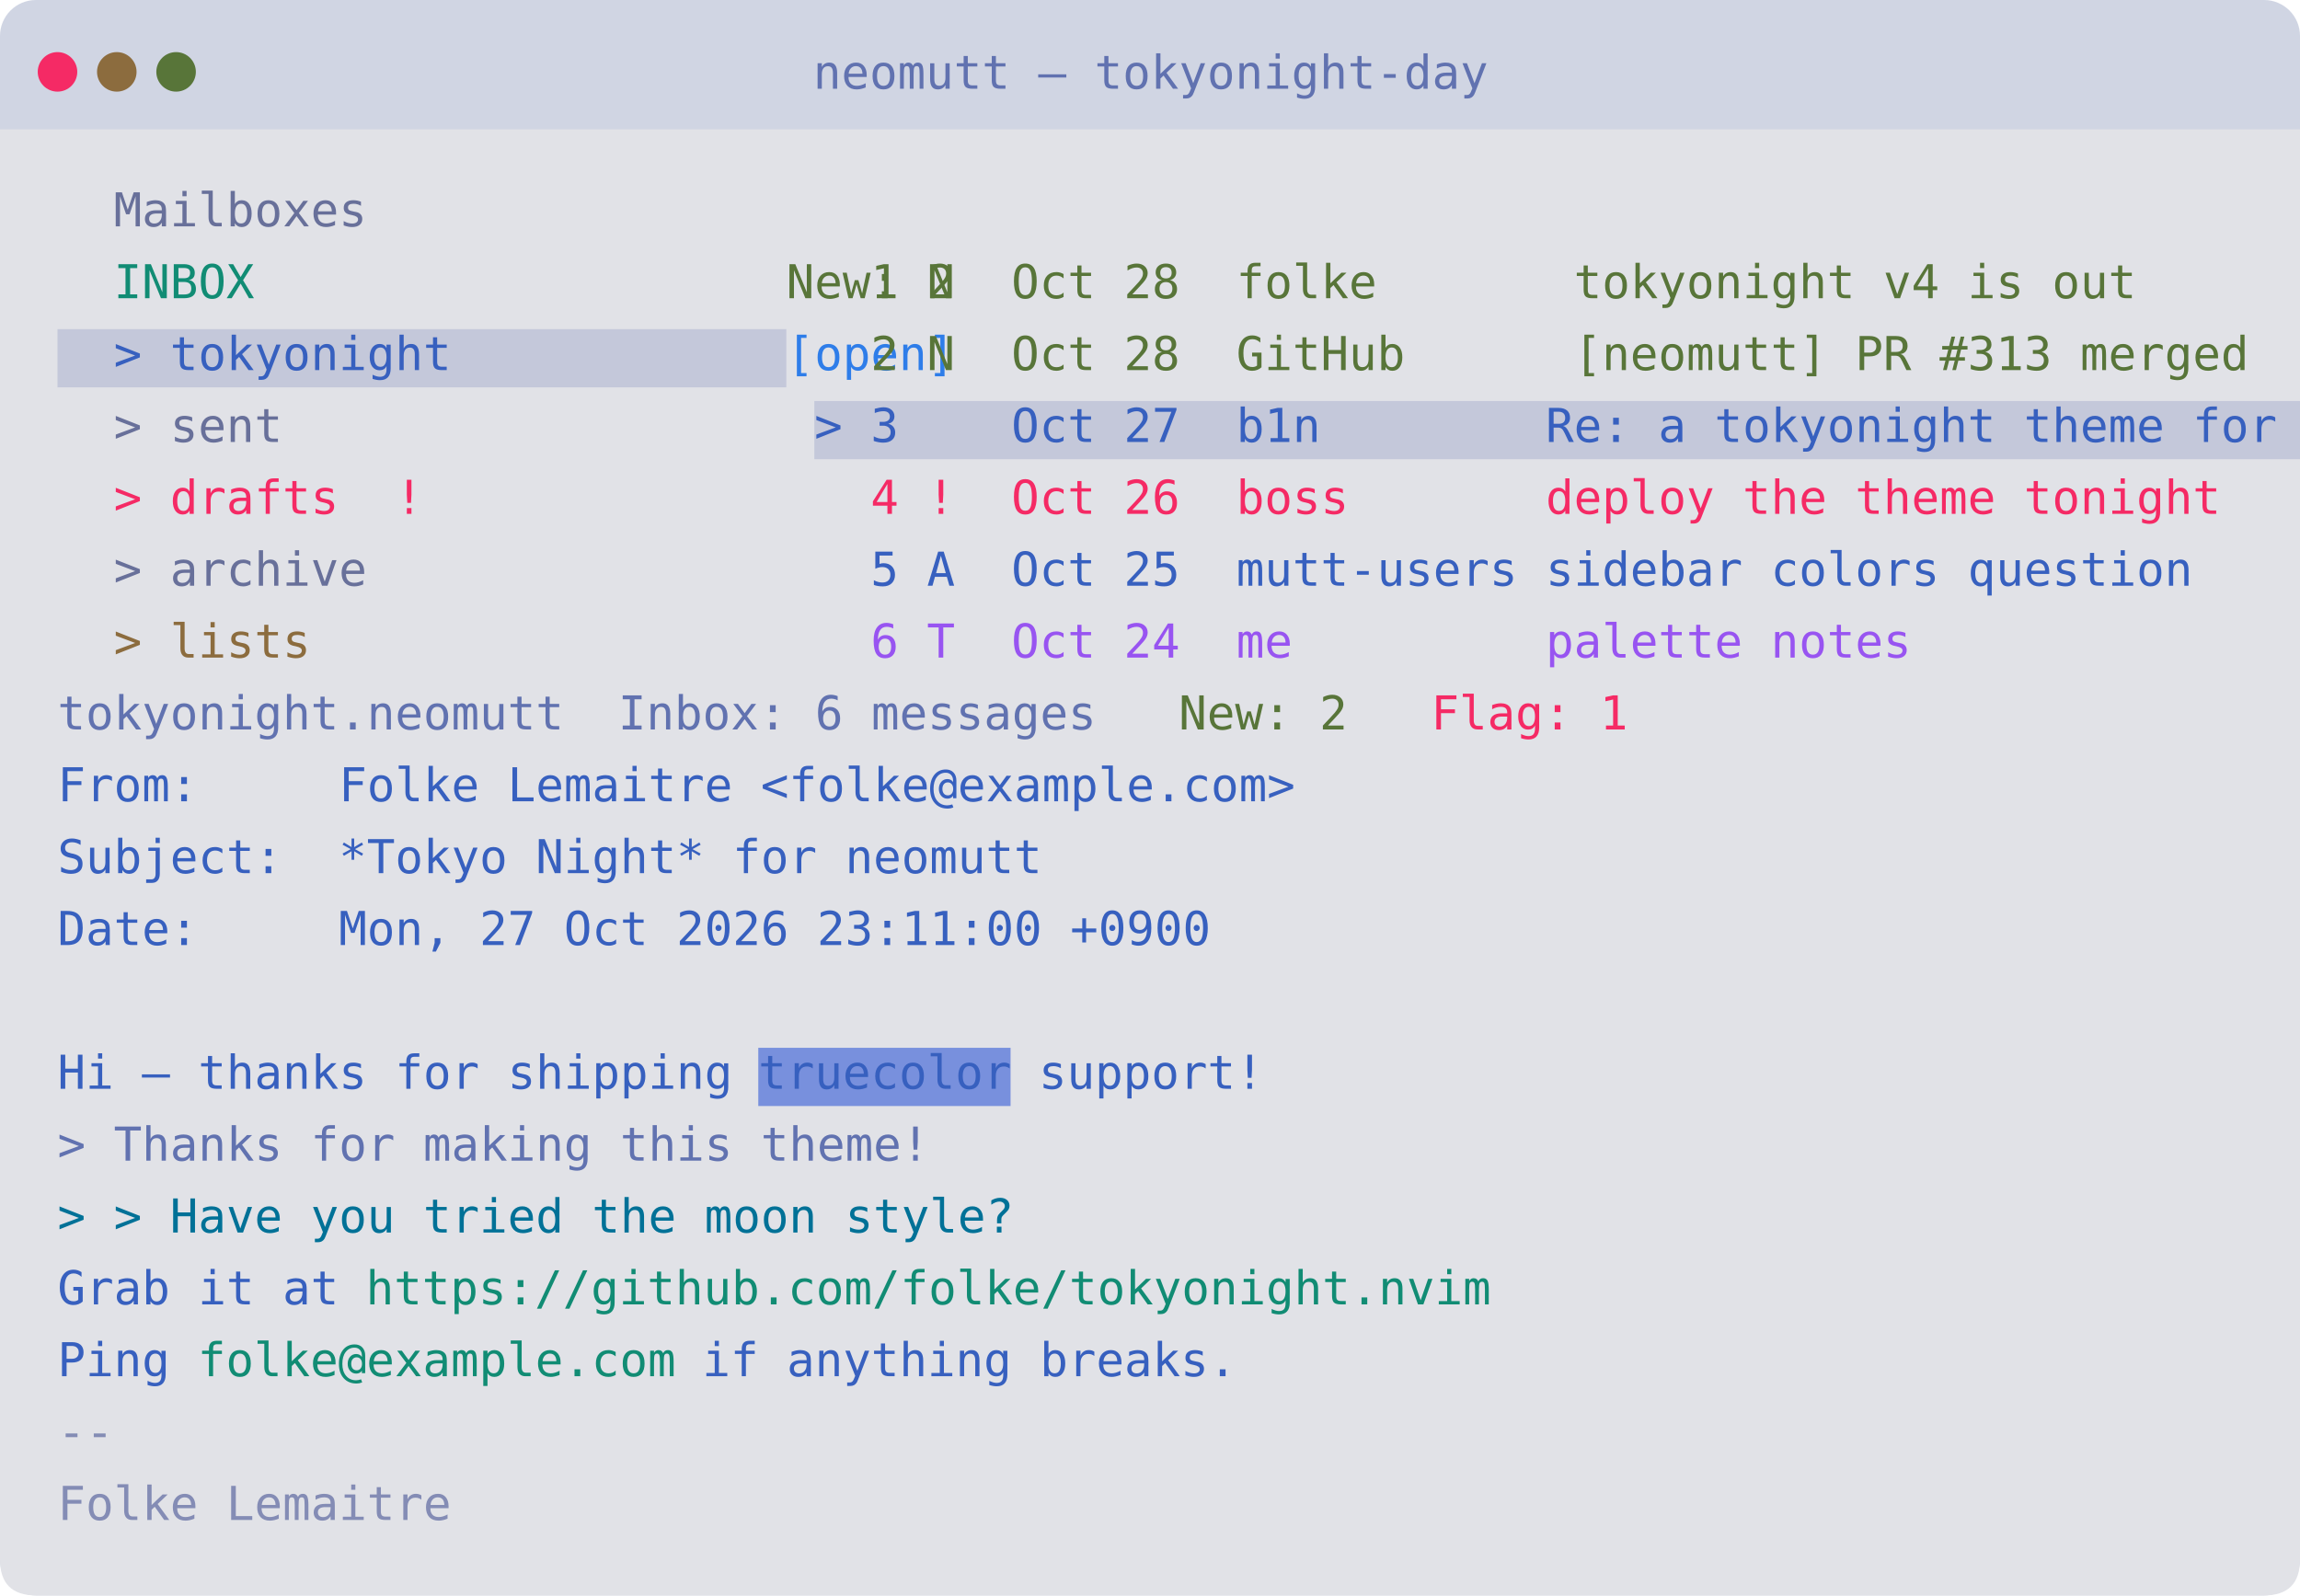
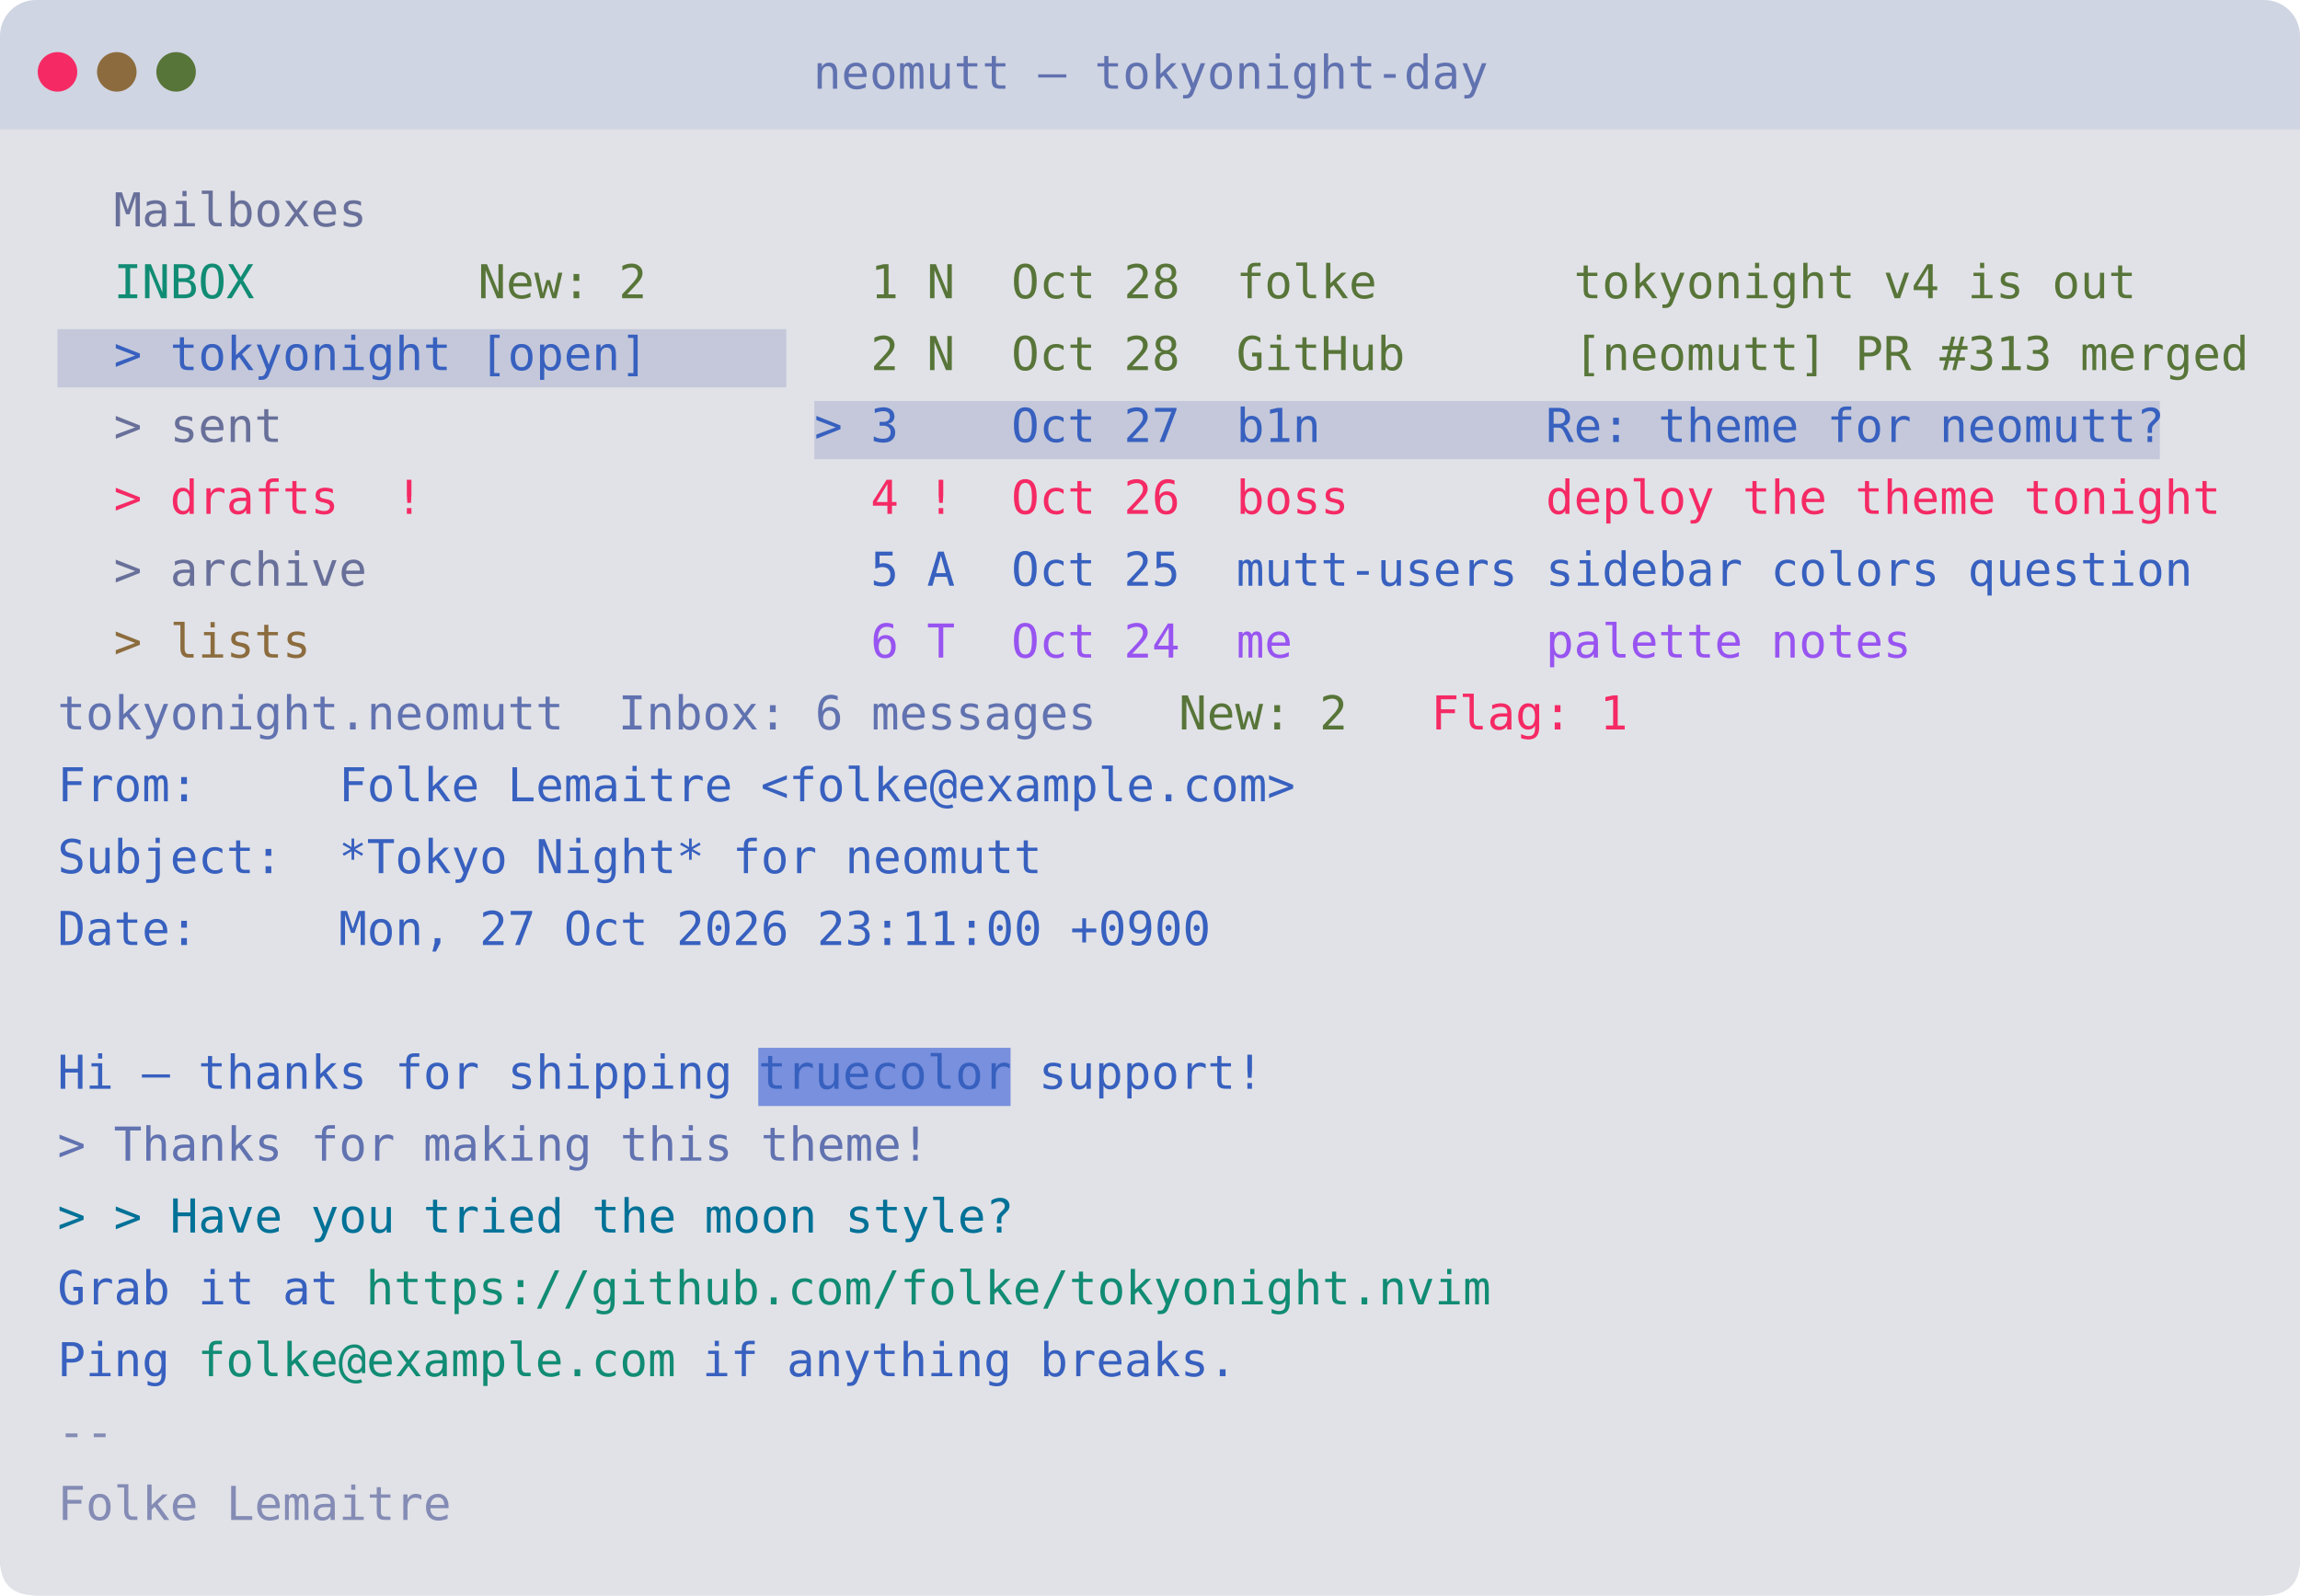
<svg xmlns="http://www.w3.org/2000/svg" width="640" height="444" viewBox="0 0 640 444" font-family="ui-monospace, 'JetBrains Mono', 'Fira Code', 'SF Mono', Menlo, Consolas, monospace" font-size="13">
  <rect width="640" height="444" rx="10" fill="#d0d5e3" />
  <path d="M 0 36 H 640 V 434 Q 640 444 630 444 H 10 Q 0 444 0 434 Z" fill="#e1e2e7" />
  <circle cx="16.0" cy="20.0" r="5.5" fill="#f52a65" />
  <circle cx="32.5" cy="20.0" r="5.5" fill="#8c6c3e" />
  <circle cx="49.0" cy="20.0" r="5.5" fill="#587539" />
  <text x="320.2" y="24.7" text-anchor="middle" fill="#6172b0">neomutt — tokyonight-day</text>
  <text x="16.0" y="63.0" fill="#68709a" xml:space="preserve">  Mailboxes               </text>
-   <text x="16.0" y="83.0" fill="#118c74" xml:space="preserve">  INBOX                   </text>
-   <text x="218.8" y="83.0" fill="#587539" xml:space="preserve">New: 2</text>
+   <text x="16.0" y="83.0" fill="#118c74" xml:space="preserve">  INBOX        </text>
+   <text x="133.0" y="83.0" fill="#587539" xml:space="preserve">New: 2</text>
  <text x="226.6" y="83.0" fill="#587539" xml:space="preserve">  1 N  Oct 28  folke       tokyonight v4 is out</text>
  <rect x="16.0" y="91.6" width="202.8" height="16.2" fill="#c4c8da" />
-   <text x="16.0" y="103.0" fill="#3760bf" xml:space="preserve">  &gt; tokyonight            </text>
-   <text x="218.8" y="103.0" fill="#2e7de9" xml:space="preserve">[open]</text>
+   <text x="16.0" y="103.0" fill="#3760bf" xml:space="preserve">  &gt; tokyonight [open]     </text>
  <text x="226.6" y="103.0" fill="#587539" xml:space="preserve">  2 N  Oct 28  GitHub      [neomutt] PR #313 merged</text>
  <text x="16.0" y="123.0" fill="#68709a" xml:space="preserve">  &gt; sent                  </text>
-   <rect x="226.6" y="111.6" width="475.8" height="16.2" fill="#c4c8da" />
-   <text x="226.6" y="123.0" fill="#3760bf" xml:space="preserve">&gt; 3    Oct 27  b1n        Re: a tokyonight theme for neomutt?</text>
+   <rect x="226.6" y="111.6" width="374.4" height="16.2" fill="#c4c8da" />
+   <text x="226.6" y="123.0" fill="#3760bf" xml:space="preserve">&gt; 3    Oct 27  b1n        Re: theme for neomutt?</text>
  <text x="16.0" y="143.0" fill="#f52a65" xml:space="preserve">  &gt; drafts  !             </text>
  <text x="226.6" y="143.0" fill="#f52a65" xml:space="preserve">  4 !  Oct 26  boss       deploy the theme tonight</text>
  <text x="16.0" y="163.0" fill="#68709a" xml:space="preserve">  &gt; archive               </text>
  <text x="226.6" y="163.0" fill="#3760bf" xml:space="preserve">  5 A  Oct 25  mutt-users sidebar colors question</text>
  <text x="16.0" y="183.0" fill="#8c6c3e" xml:space="preserve">  &gt; lists                 </text>
  <text x="226.6" y="183.0" fill="#9854f1" xml:space="preserve">  6 T  Oct 24  me         palette notes</text>
  <text x="16.0" y="203.0" fill="#6172b0" xml:space="preserve">tokyonight.neomutt  </text>
  <text x="172.0" y="203.0" fill="#6172b0" xml:space="preserve">Inbox: 6 messages   </text>
  <text x="328.0" y="203.0" fill="#587539" xml:space="preserve">New: 2   </text>
  <text x="398.2" y="203.0" fill="#f52a65" xml:space="preserve">Flag: 1</text>
  <text x="16.0" y="223.0" fill="#3760bf" xml:space="preserve">From:     Folke Lemaitre &lt;folke@example.com&gt;</text>
  <text x="16.0" y="243.0" fill="#3760bf" xml:space="preserve">Subject:  *Tokyo Night* for neomutt</text>
  <text x="16.0" y="263.0" fill="#3760bf" xml:space="preserve">Date:     Mon, 27 Oct 2026 23:11:00 +0900</text>
  <text x="16.0" y="283.0" fill="#3760bf" xml:space="preserve" />
  <text x="16.0" y="303.0" fill="#3760bf" xml:space="preserve">Hi — thanks for shipping </text>
  <rect x="211.0" y="291.6" width="70.2" height="16.2" fill="#7890dd" />
  <text x="211.0" y="303.0" fill="#3760bf" xml:space="preserve">truecolor</text>
  <text x="281.2" y="303.0" fill="#3760bf" xml:space="preserve"> support!</text>
  <text x="16.0" y="323.0" fill="#6172b0" xml:space="preserve">&gt; Thanks for making this theme!</text>
  <text x="16.0" y="343.0" fill="#007197" xml:space="preserve">&gt; &gt; Have you tried the moon style?</text>
  <text x="16.0" y="363.0" fill="#3760bf" xml:space="preserve">Grab it at </text>
  <text x="101.8" y="363.0" fill="#118c74" xml:space="preserve">https://github.com/folke/tokyonight.nvim</text>
  <text x="16.0" y="383.0" fill="#3760bf" xml:space="preserve">Ping </text>
  <text x="55.0" y="383.0" fill="#118c74" xml:space="preserve">folke@example.com</text>
  <text x="187.6" y="383.0" fill="#3760bf" xml:space="preserve"> if anything breaks.</text>
  <text x="16.0" y="403.0" fill="#848cb5" xml:space="preserve">-- </text>
  <text x="16.0" y="423.0" fill="#848cb5" xml:space="preserve">Folke Lemaitre</text>
</svg>
